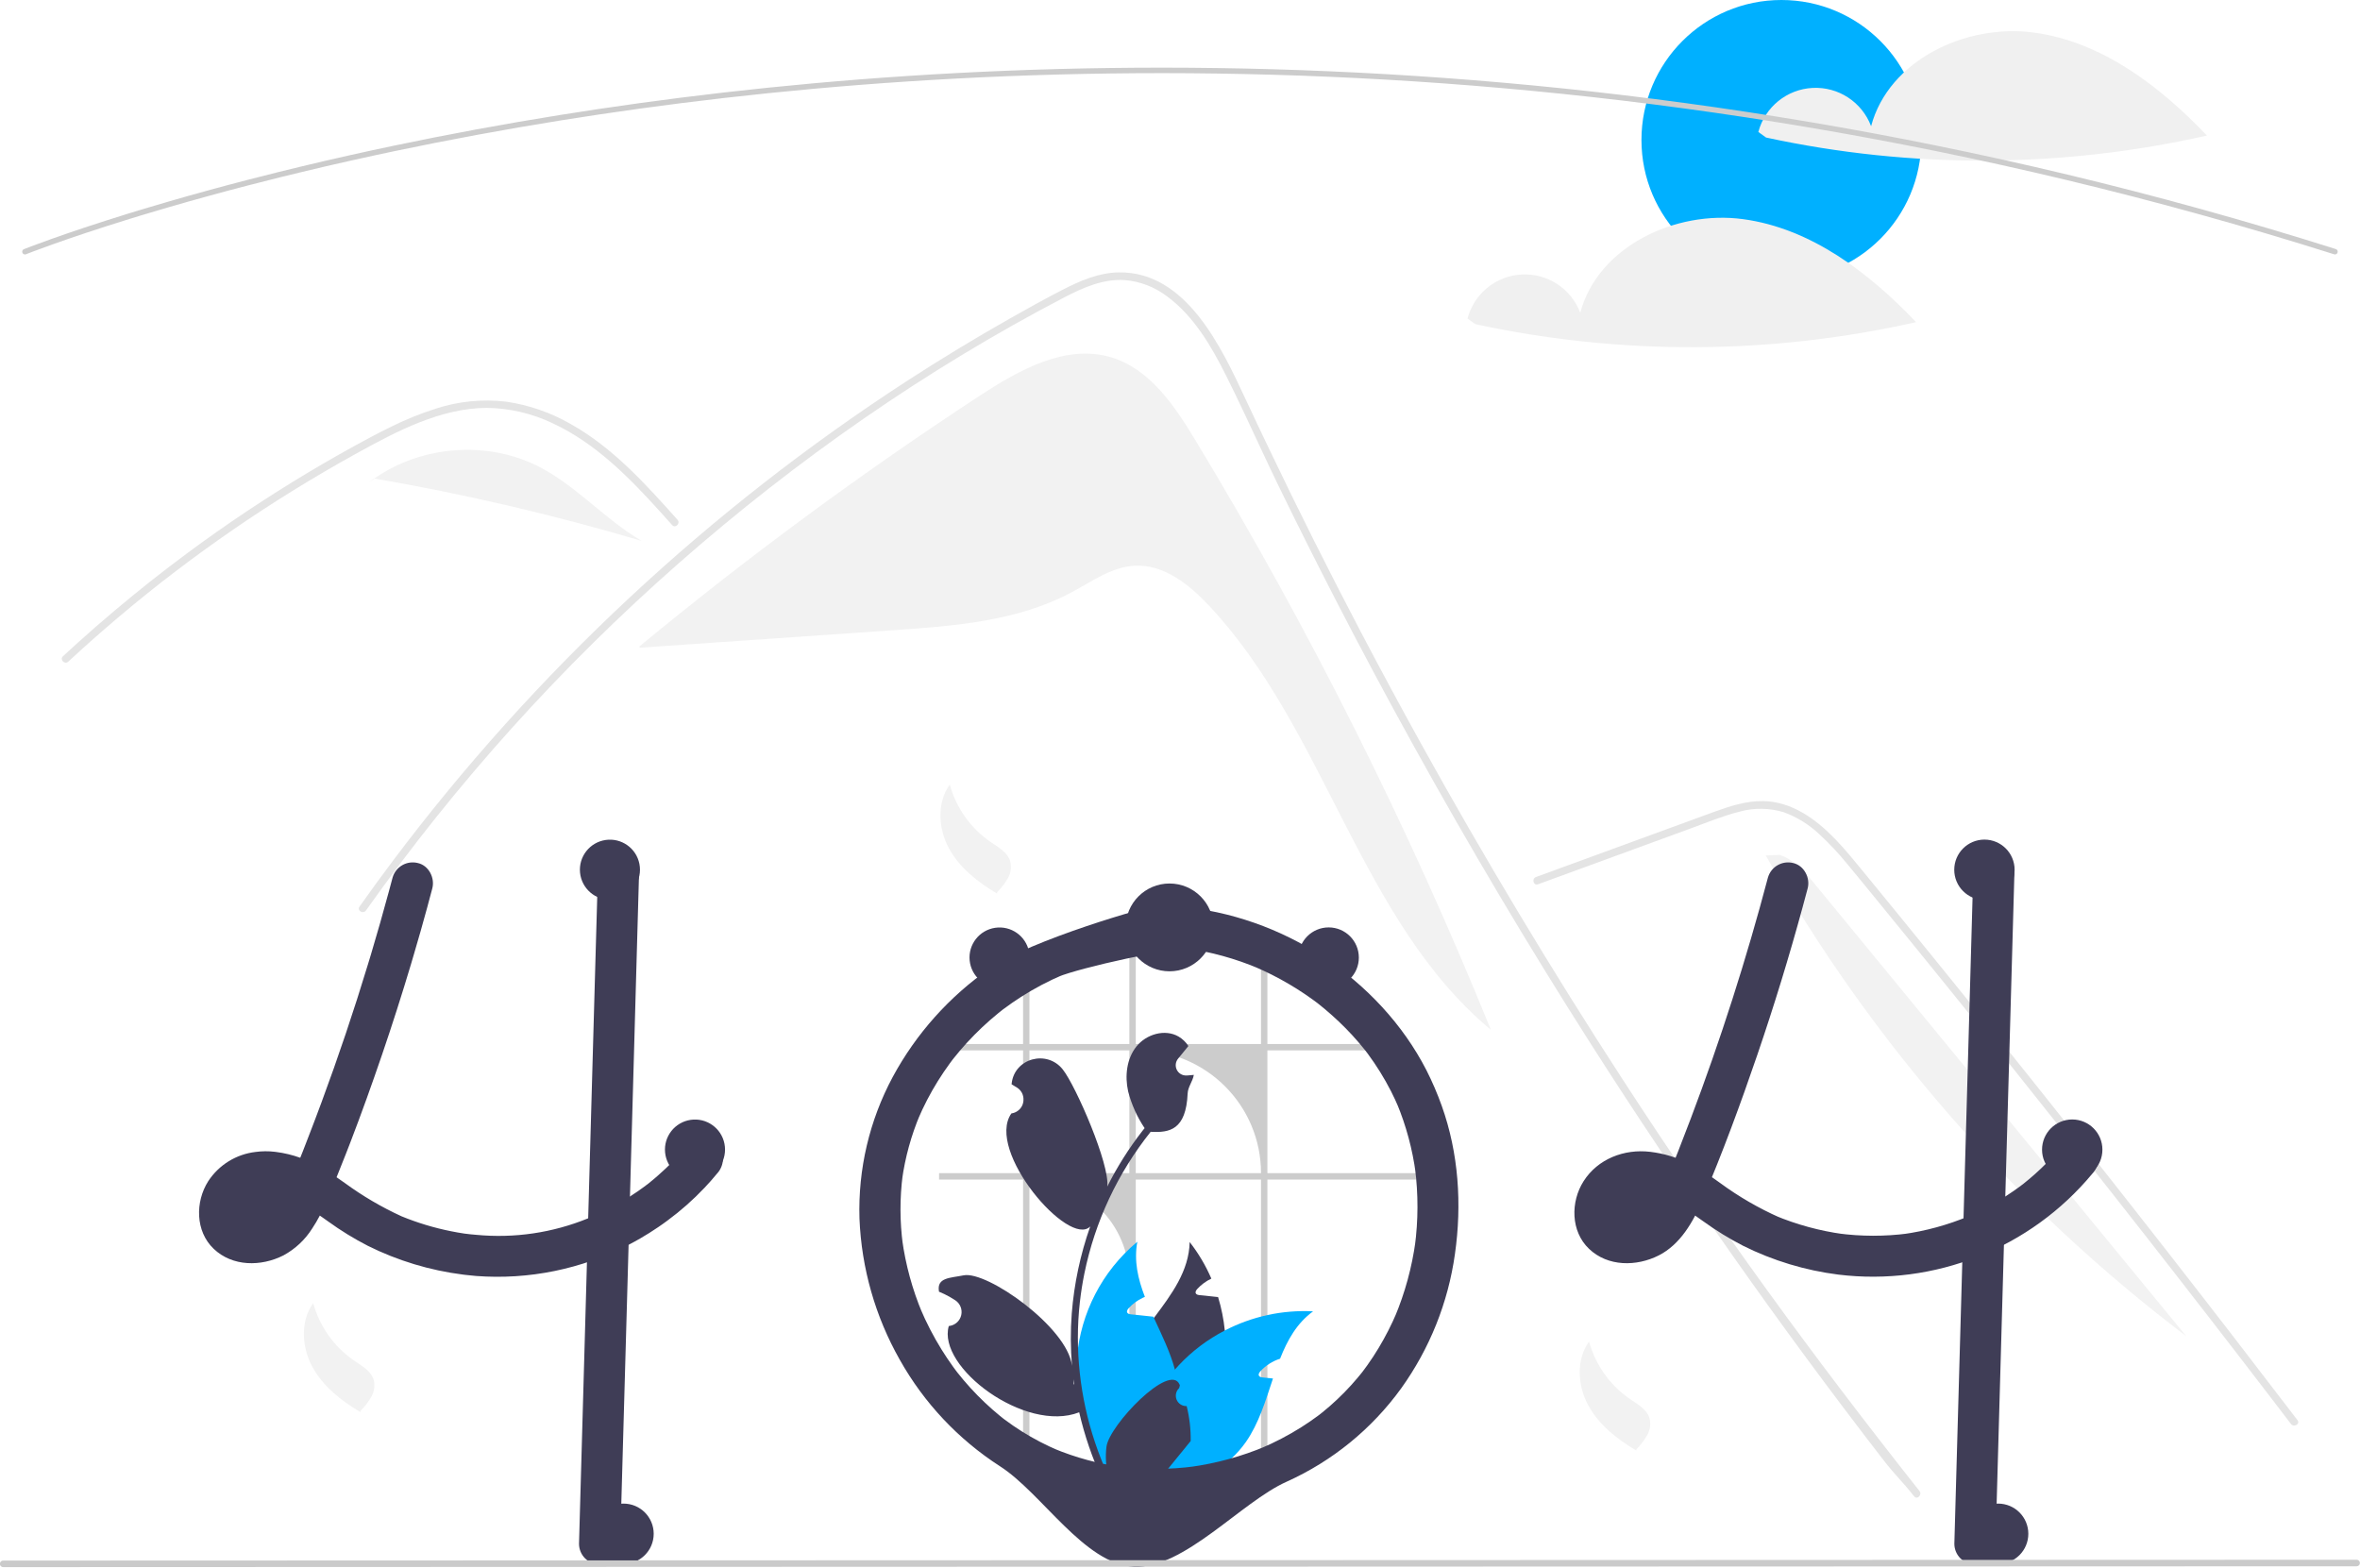
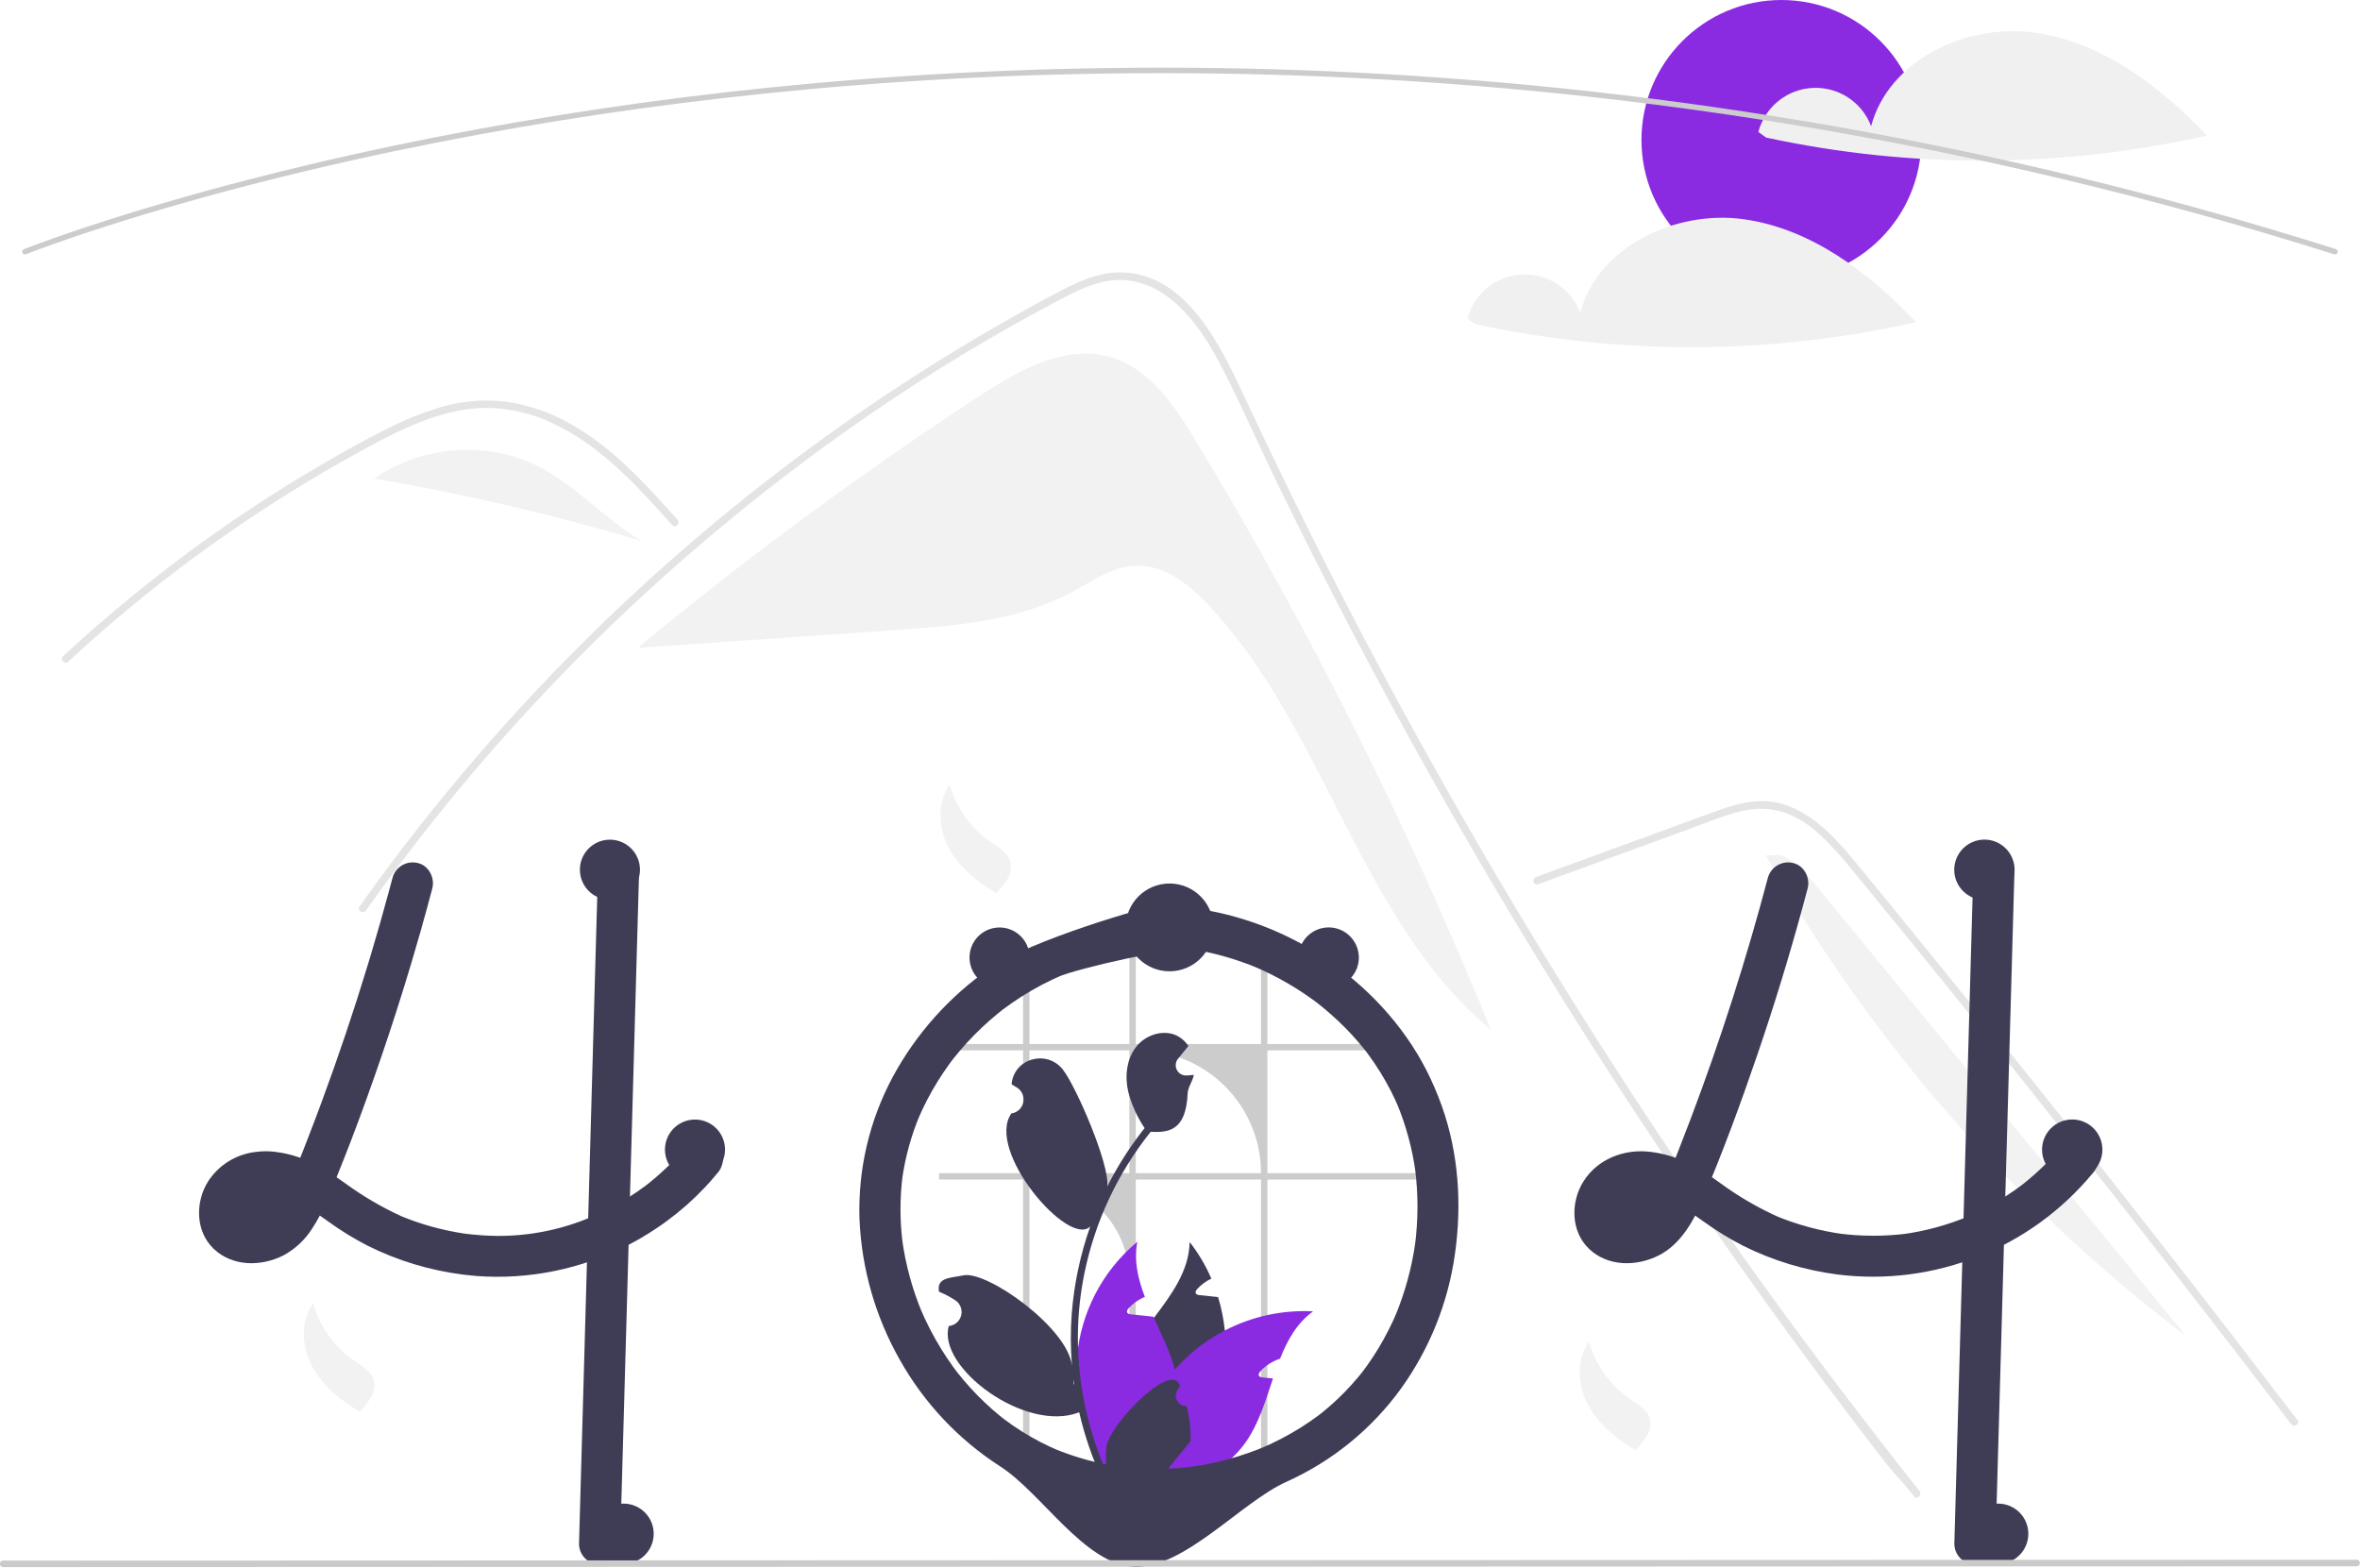
<svg xmlns="http://www.w3.org/2000/svg" data-name="Layer 1" width="860.131" height="571.148" viewBox="0 0 860.131 571.148">
  <path d="M605.67,324.953c-7.669-12.684-16.757-26.228-30.99-30.37-16.482-4.796-33.413,4.732-47.775,14.135a1392.157,1392.157,0,0,0-123.893,91.283l.043.492q46.226-3.188,92.451-6.376c22.265-1.535,45.296-3.283,64.972-13.816,7.467-3.997,14.745-9.336,23.206-9.708,10.512-.462,19.677,6.879,26.88,14.549,42.607,45.371,54.937,114.754,102.738,154.616A1516.995,1516.995,0,0,0,605.67,324.953Z" transform="translate(-169.9343 -164.426)" fill="#f2f2f2" />
  <path d="M867.571,709.781c-4.712-5.95-6.637-7.343-11.285-13.348q-56.764-73.416-106.708-151.792-33.924-53.23-64.483-108.504-14.549-26.278-28.3-52.969-10.67-20.695-20.865-41.638c-1.944-3.988-3.832-7.994-5.711-12.009-4.428-9.442-8.773-18.93-13.439-28.244-5.317-10.616-11.789-21.745-21.553-28.877a29.405,29.405,0,0,0-15.319-5.895c-7.948-.513-15.282,2.769-22.176,6.353-50.439,26.301-97.659,59.276-140.37,96.798A730.778,730.778,0,0,0,303.322,496.247c-1.008,1.439-3.392.064-2.374-1.384q6.009-8.498,12.257-16.813A734.817,734.817,0,0,1,500.805,303.064q18.248-11.826,37.183-22.542c6.362-3.603,12.752-7.16,19.251-10.497,6.371-3.273,13.137-6.215,20.416-6.325,24.77-.385,37.595,27.667,46.405,46.542q4.153,8.911,8.406,17.766,16.075,33.621,33.387,66.628,10.685,20.379,21.837,40.52,34.707,62.718,73.779,122.897c34.506,53.143,68.737,100.089,108.046,149.785C870.596,709.213,868.662,711.175,867.571,709.781Z" transform="translate(-169.9343 -164.426)" fill="#e4e4e4" />
  <path d="M414.916,355.804c-1.439-1.604-2.869-3.209-4.318-4.813-11.422-12.633-23.679-25.118-39.364-32.361a57.11,57.11,0,0,0-23.927-5.546c-8.562.028-16.932,2.273-24.843,5.418-3.74,1.494-7.398,3.19-11.001,4.996-4.116,2.072-8.159,4.281-12.183,6.509q-11.331,6.27-22.368,13.091-21.961,13.572-42.546,29.216-10.671,8.113-20.902,16.758-9.516,8.031-18.646,16.492c-1.302,1.201-3.245-.743-1.944-1.943,1.604-1.494,3.227-2.979,4.85-4.446q6.875-6.215,13.971-12.193,12.939-10.918,26.549-20.993,21.163-15.676,43.783-29.225,11.304-6.765,22.918-12.963c2.338-1.247,4.703-2.466,7.096-3.621a113.116,113.116,0,0,1,16.868-6.866,60.006,60.006,0,0,1,25.476-2.503,66.327,66.327,0,0,1,23.505,8.131c15.401,8.608,27.346,21.919,38.97,34.909C418.033,355.171,416.099,357.124,414.916,355.804Z" transform="translate(-169.9343 -164.426)" fill="#e4e4e4" />
  <path d="M730.477,486.711l36.905-13.498,18.323-6.702c5.968-2.183,11.921-4.667,18.09-6.23a28.539,28.539,0,0,1,16.374.209,37.738,37.738,0,0,1,12.771,7.917,103.64,103.64,0,0,1,10.475,11.186c3.989,4.794,7.92,9.639,11.868,14.467q24.441,29.891,48.563,60.041,24.121,30.15,47.92,60.556,23.857,30.48,47.385,61.216,2.882,3.765,5.76,7.534c1.06,1.388,3.449.02,2.375-1.388Q983.582,650.974,959.549,620.184q-24.092-30.864-48.516-61.466-24.424-30.601-49.179-60.937-6.167-7.558-12.354-15.099c-3.48-4.241-6.92-8.527-10.736-12.474-7.005-7.245-15.758-13.648-26.234-13.822-6.16-.102-12.121,1.852-17.844,3.923-6.17,2.232-12.325,4.506-18.486,6.759l-37.163,13.592-9.291,3.398c-1.649.603-.937,3.262.731,2.652Z" transform="translate(-169.9343 -164.426)" fill="#e4e4e4" />
  <path d="M366.377,334.526c-18.754-9.639-42.771-7.751-60.005,4.291a855.847,855.847,0,0,1,97.371,22.726C390.46,353.759,380.07,341.563,366.377,334.526Z" transform="translate(-169.9343 -164.426)" fill="#f2f2f2" />
  <path d="M306.188,338.784l-3.61,2.935c1.221-1.027,2.491-1.99,3.795-2.901C306.311,338.807,306.249,338.795,306.188,338.784Z" transform="translate(-169.9343 -164.426)" fill="#f2f2f2" />
  <path d="M831.549,486.846c-3.633-4.422-7.56-9.052-12.994-10.848l-5.073.2A575.436,575.436,0,0,0,966.749,651.418Q899.149,569.132,831.549,486.846Z" transform="translate(-169.9343 -164.426)" fill="#f2f2f2" />
  <path d="M516.084,450.367A37.481,37.481,0,0,0,531.015,471.325c2.82,1.92,6.157,3.762,7.122,7.035a8.379,8.379,0,0,1-.874,6.15,24.884,24.884,0,0,1-3.861,5.041l-.137.512c-6.998-4.147-13.656-9.393-17.522-16.551s-4.406-16.539.341-23.145" transform="translate(-169.9343 -164.426)" fill="#f2f2f2" />
  <path d="M749.084,653.367A37.481,37.481,0,0,0,764.015,674.325c2.82,1.92,6.157,3.762,7.122,7.035a8.379,8.379,0,0,1-.874,6.15,24.884,24.884,0,0,1-3.861,5.041l-.137.512c-6.998-4.147-13.656-9.393-17.522-16.551s-4.406-16.539.341-23.145" transform="translate(-169.9343 -164.426)" fill="#f2f2f2" />
  <path d="M284.084,639.367A37.481,37.481,0,0,0,299.015,660.325c2.82,1.92,6.157,3.762,7.122,7.035a8.379,8.379,0,0,1-.874,6.15,24.884,24.884,0,0,1-3.861,5.041l-.137.512c-6.998-4.147-13.656-9.393-17.522-16.551s-4.406-16.539.341-23.145" transform="translate(-169.9343 -164.426)" fill="#f2f2f2" />
-   <circle cx="649.249" cy="51" r="51" fill="#00b0ff" />
+   <circle cx="649.249" cy="51" r="51" fill="#8a2be2" />
  <path d="M911.219,176.296c-24.717-3.341-52.935,10.019-59.341,34.124a21.597,21.597,0,0,0-41.094,2.109l2.83,2.027a372.275,372.275,0,0,0,160.659-.726C957.079,195.76,935.935,179.637,911.219,176.296Z" transform="translate(-169.9343 -164.426)" fill="#f0f0f0" />
  <path d="M805.219,244.296c-24.717-3.341-52.935,10.019-59.341,34.124a21.597,21.597,0,0,0-41.094,2.109l2.83,2.027a372.275,372.275,0,0,0,160.659-.726C851.079,263.76,829.935,247.637,805.219,244.296Z" transform="translate(-169.9343 -164.426)" fill="#f0f0f0" />
  <path d="M1020.946,257.154a.982.982,0,0,1-.302-.047C756.237,173.489,523.199,184.424,374.264,208.321c-20.269,3.251-40.591,7.006-60.404,11.161-5.058,1.06-10.306,2.195-15.597,3.378-6.319,1.407-12.554,2.856-18.532,4.306q-3.873.917-7.595,1.849c-3.758.928-7.572,1.895-11.66,2.957-4.568,1.178-9.209,2.413-13.797,3.672a.442.442,0,0,1-.051.015l0.0.001c-5.183,1.415-10.338,2.871-15.323,4.325-2.698.779-5.304,1.548-7.799,2.307-.279.077-.526.151-.776.228l-.536.163c-.311.095-.617.188-.924.275l-.02.006 0.0.001-.812.252c-.968.293-1.912.579-2.841.864-24.545,7.566-38.038,12.949-38.171,13.002a1,1,0,1,1-.744-1.856c.134-.053,13.693-5.463,38.328-13.058.932-.286,1.879-.572,2.85-.866l.754-.234c.026-.01.052-.018.078-.025.305-.087.61-.18.919-.273l.537-.163c.268-.081.531-.161.801-.235,2.479-.754,5.093-1.524,7.798-2.307,4.987-1.455,10.147-2.911,15.334-4.328.016-.006.033-.01.049-.015v-.001c4.604-1.263,9.263-2.503,13.845-3.685,4.094-1.063,7.915-2.032,11.68-2.962q3.738-.93,7.609-1.853c5.985-1.451,12.233-2.902,18.563-4.312,5.299-1.184,10.556-2.322,15.622-3.383,19.843-4.162,40.198-7.923,60.497-11.179C523.096,182.415,756.467,171.463,1021.246,255.201a1.0 1,0,0,1-.301,1.953Z" transform="translate(-169.9343 -164.426)" fill="#ccc" />
  <path d="M432.923,584.266a6.729,6.729,0,0,0-1.7-2.67,6.43,6.43,0,0,0-.92-.71c-2.61-1.74-6.51-2.13-8.99,0a5.81,5.81,0,0,0-.69.71q-1.11,1.365-2.28,2.67c-1.28,1.46-2.59,2.87-3.96,4.24-.39.38-.78.77-1.18,1.15-.23.23-.46.45-.69.67-.88.84-1.78,1.65-2.69,2.45-.48.43-.96.85-1.45,1.26-.73.61-1.46,1.22-2.2,1.81-.07.05-.14.1-.21.16-.02.01-.03.03-.05.04-.01,0-.02,0-.03.02a.179.179,0,0,0-.07.05c-.22.15-.37.25-.48.34.04-.02.08-.05.12-.07-.18.14-.37.28-.55.42-1.75,1.29-3.54,2.53-5.37,3.69a99.21,99.21,0,0,1-14.22,7.55c-.33.13-.67.27-1.01.4a85.97,85.97,0,0,1-40.85,6.02q-2.13-.165-4.26-.45c-1.64-.24-3.27-.53-4.89-.86a97.932,97.932,0,0,1-18.02-5.44,118.652,118.652,0,0,1-20.66-12.12c-1-.71-2.01-1.42-3.02-2.11,1.15-2.82,2.28-5.64,3.38-8.48.55-1.37,1.08-2.74,1.6-4.12,4.09-10.63,7.93-21.36,11.61-32.13q5.58-16.365,10.53-32.92.51-1.68.99-3.36,2.595-8.745,4.98-17.53c.15-.57.31-1.13.45-1.7q.69-2.52,1.35-5.04c1-3.79-1.26-8.32-5.24-9.23a7.634,7.634,0,0,0-9.22,5.24c-.43,1.62-.86,3.23-1.3,4.85q-3.165,11.745-6.66,23.41-.51,1.68-1.02,3.36-7.71,25.41-16.93,50.31-1.11,3.015-2.25,6.01c-.37.98-.74,1.96-1.12,2.94-.73,1.93-1.48,3.86-2.23,5.79-.43,1.13-.87,2.26-1.31,3.38-.29.71-.57,1.42-.85,2.12a41.809,41.809,0,0,0-8.81-2.12l-.48-.06a27.397,27.397,0,0,0-7.01.06,23.914,23.914,0,0,0-17.24,10.66c-4.77,7.51-4.71,18.25,1.98,24.63,6.89,6.57,17.32,6.52,25.43,2.41a28.351,28.351,0,0,0,10.52-9.86,50.569,50.569,0,0,0,2.74-4.65c.21.14.42.28.63.43.8.56,1.6,1.13,2.39,1.69a111.738,111.738,0,0,0,14.51,8.91,108.359,108.359,0,0,0,34.62,10.47c.27.03.53.07.8.1,1.33.17,2.67.3,4.01.41a103.782,103.782,0,0,0,55.58-11.36q2.175-1.125,4.31-2.36,3.315-1.92,6.48-4.08c1.15-.78,2.27-1.57,3.38-2.4a101.042,101.042,0,0,0,13.51-11.95q2.355-2.475,4.51-5.11a8.061,8.061,0,0,0,2.2-5.3A7.564,7.564,0,0,0,432.923,584.266Zm-165.59,23.82c.21-.15.42-.31.62-.47C267.893,607.766,267.603,607.936,267.333,608.086Zm3.21-3.23c-.23.26-.44.52-.67.78a23.366,23.366,0,0,1-2.25,2.2c-.11.1-.23.2-.35.29a.01.01,0,0,0-.01.01,3.804,3.804,0,0,0-.42.22q-.645.39-1.32.72a17.005,17.005,0,0,1-2.71.75,16.799,16.799,0,0,1-2.13.02h-.02a14.823,14.823,0,0,1-1.45-.4c-.24-.12-.47-.26-.7-.4-.09-.08-.17-.16-.22-.21a2.44,2.44,0,0,1-.27-.29.01.01,0,0,0-.01-.01c-.11-.2-.23-.4-.34-.6a.031.031,0,0,1-.01-.02c-.08-.25-.15-.51-.21-.77a12.511,12.511,0,0,1,.01-1.37,13.467,13.467,0,0,1,.54-1.88,11.068,11.068,0,0,1,.69-1.26c.02-.04.12-.2.23-.38.01-.01.01-.01.01-.02.15-.17.3-.35.46-.51.27-.3.56-.56.85-.83a18.022,18.022,0,0,1,1.75-1.01,19.481,19.481,0,0,1,2.93-.79,24.989,24.989,0,0,1,4.41.04,30.301,30.301,0,0,1,4.1,1.01,36.945,36.945,0,0,1-2.77,4.54C270.623,604.746,270.583,604.806,270.543,604.856Zm-11.12-3.29a2.18,2.18,0,0,1-.31.39A1.409,1.409,0,0,1,259.423,601.566Z" transform="translate(-169.9343 -164.426)" fill="#3f3d56" />
  <path d="M402.863,482.136q-.135,4.71-.27,9.42-.285,10.455-.59,20.92-.315,11.775-.66,23.54-.165,6.075-.34,12.15-.465,16.365-.92,32.72c-.03,1.13-.07,2.25-.1,3.38q-.225,8.115-.45,16.23-.255,8.805-.5,17.61-.18,6.6-.37,13.21-1.35,47.895-2.7,95.79a7.648,7.648,0,0,1-7.5,7.5,7.561,7.561,0,0,1-7.5-7.5q.75-26.94,1.52-53.88.675-24.36,1.37-48.72.225-8.025.45-16.06.345-12.09.68-24.18c.03-1.13.07-2.25.1-3.38.02-.99.05-1.97.08-2.96q.66-23.475,1.32-46.96.27-9.24.52-18.49.3-10.545.6-21.08c.09-3.09.17-6.17.26-9.26a7.648,7.648,0,0,1,7.5-7.5A7.561,7.561,0,0,1,402.863,482.136Z" transform="translate(-169.9343 -164.426)" fill="#3f3d56" />
  <path d="M814.291,484.217a893.238,893.238,0,0,1-28.161,87.941c-3.007,7.946-6.083,15.877-9.371,23.712l.756-1.792a54.583,54.583,0,0,1-5.59,10.612q-.229.321-.467.636,1.166-1.49.443-.589c-.254.301-.505.602-.768.895a23.664,23.664,0,0,1-2.249,2.203q-.301.258-.612.504l.938-.729c-.109.257-.873.597-1.111.743a18.254,18.254,0,0,1-2.405,1.219l1.792-.756a19.086,19.086,0,0,1-4.231,1.161l1.994-.268a17.021,17.021,0,0,1-4.298.046l1.994.268a14.002,14.002,0,0,1-3.405-.917l1.792.756a12.012,12.012,0,0,1-1.679-.896c-.271-.177-1.105-.809-.015.025,1.133.866.146.074-.088-.156-.194-.192-.37-.4-.56-.595-.882-.905.996,1.557.397.499a18.182,18.182,0,0,1-.878-1.637l.756,1.792a11.925,11.925,0,0,1-.728-2.651l.268,1.994a13.651,13.651,0,0,1-.003-3.405l-.268,1.994a15.964,15.964,0,0,1,.995-3.68l-.756,1.792a16.729,16.729,0,0,1,1.178-2.298,6.729,6.729,0,0,1,.729-1.071c.049.016-1.269,1.513-.569.757.183-.198.354-.406.539-.602.296-.314.614-.601.926-.898,1.045-.994-1.462.966-.257.179a19.049,19.049,0,0,1,2.749-1.499l-1.792.756a20.311,20.311,0,0,1,4.995-1.34l-1.994.268a25.628,25.628,0,0,1,6.461.076l-1.994-.268a33.211,33.211,0,0,1,7.892,2.22l-1.792-.756c5.39,2.314,10.163,5.749,14.928,9.118a111.95,111.95,0,0,0,14.506,8.906,108.388,108.388,0,0,0,34.622,10.474,103.933,103.933,0,0,0,92.586-36.752,8.078,8.078,0,0,0,2.197-5.303,7.632,7.632,0,0,0-2.197-5.303c-2.752-2.526-7.949-3.239-10.607,0a95.636,95.636,0,0,1-8.107,8.727q-2.017,1.914-4.142,3.71-1.214,1.026-2.461,2.011c-.393.311-1.619,1.138.263-.197-.431.306-.845.64-1.271.955a99.269,99.269,0,0,1-20.332,11.565l1.792-.756a96.836,96.836,0,0,1-24.171,6.622l1.994-.268a97.643,97.643,0,0,1-25.754-.038l1.994.268a99.8,99.8,0,0,1-24.857-6.77l1.792.756a116.025,116.025,0,0,1-21.736-12.591,86.877,86.877,0,0,0-11.113-6.994,42.824,42.824,0,0,0-14.438-4.389c-9.439-1.111-19.057,2.566-24.246,10.72-4.776,7.505-4.714,18.244,1.974,24.625,6.888,6.572,17.318,6.517,25.436,2.406,7.817-3.959,12.513-12.185,15.815-19.942,7.431-17.455,14.01-35.314,20.14-53.263q9.097-26.637,16.499-53.813.917-3.366,1.807-6.739c1.001-3.789-1.261-8.32-5.238-9.226a7.633,7.633,0,0,0-9.226,5.238Z" transform="translate(-169.9343 -164.426)" fill="#3f3d56" />
  <path d="M889.124,482.136l-2.7,95.793-2.685,95.294-1.518,53.884a7.565,7.565,0,0,0,7.5,7.5,7.649,7.649,0,0,0,7.5-7.5l2.7-95.793,2.685-95.294,1.518-53.884a7.565,7.565,0,0,0-7.5-7.5,7.649,7.649,0,0,0-7.5,7.5Z" transform="translate(-169.9343 -164.426)" fill="#3f3d56" />
  <path d="M629.526,700.361h2.329V594.319h54.329v-2.323H631.855V547.252H673.81q-.923-1.173-1.899-2.317H631.855V515.382c-.77-.328-1.547-.645-2.329-.944V544.935h-45.652V507.07c-.782.036-1.553.09-2.329.155v37.71h-36.42V516.684c-.782.346-1.553.711-2.317,1.093V544.935h-30.616v2.317h30.616v44.744h-30.616v2.323h30.616V700.361h2.317V594.319a36.413,36.413,0,0,1,36.42,36.42v69.622h2.329V594.319h45.652Zm-84.401-108.365V547.252h36.42v44.744Zm38.749,0V547.252h.914a44.741,44.741,0,0,1,44.738,44.744Z" transform="translate(-169.9343 -164.426)" opacity="0.2" />
  <path d="M615.303,668.566a63.059,63.059,0,0,1-20.05,33.7c-.74.64-1.48,1.26-2.25,1.87q-2.805.255-5.57.52c-1.53.14-3.04.29-4.54.43l-.27.03-.19-1.64-.76-6.64a37.623,37.623,0,0,1-3.3-32.44c2.64-7.12,7.42-13.41,12.12-19.65,6.49-8.62,12.8-17.14,13.03-27.65a60.544,60.544,0,0,1,7.9,13.33,16.432,16.432,0,0,0-5.12,3.77c-.41.45-.82,1.08-.54,1.62.24.46.84.57,1.36.63,1.25.13,2.51.26,3.76.39,1,.11,2,.21,3,.32a63.99,63.99,0,0,1,2.45,12.18A61.189,61.189,0,0,1,615.303,668.566Z" transform="translate(-169.9343 -164.426)" fill="#3f3d56" />
-   <path d="M648.503,642.356c-5.9,4.29-9.35,10.46-12.03,17.26a16.628,16.628,0,0,0-7.17,4.58c-.41.45-.82,1.08-.54,1.62.24.46.84.57,1.36.63,1.25.13,2.51.26,3.76.39-2.68,8.04-5.14,16.36-9.88,23.15a36.989,36.989,0,0,1-12.03,10.91,38.492,38.492,0,0,1-4.02,1.99q-7.62.585-14.95,1.25-2.805.255-5.57.52c-1.53.14-3.04.29-4.54.43q-.015-.825,0-1.65a63.304,63.304,0,0,1,15.25-39.86c.45-.52.91-1.03,1.38-1.54a61.792,61.792,0,0,1,16.81-12.7A62.654,62.654,0,0,1,648.503,642.356Z" transform="translate(-169.9343 -164.426)" fill="#00b0ff" />
-   <path d="M589.163,699.526l-1.15,3.4-.58,1.73c-1.53.14-3.04.29-4.54.43l-.27.03c-1.66.17-3.31.34-4.96.51-.43-.5-.86-1.01-1.28-1.53a62.03,62.03,0,0,1,8.07-87.11c-1.32,6.91.22,13.53,2.75,20.1-.27.11-.53.22-.78.34a16.432,16.432,0,0,0-5.12,3.77c-.41.45-.82,1.08-.54,1.62.24.46.84.57,1.36.63,1.25.13,2.51.26,3.76.39,1,.11,2,.21,3,.32q.705.075,1.41.15c.07.15.13.29.2.44,2.85,6.18,5.92,12.39,7.65,18.83a43.666,43.666,0,0,1,1.02,4.91A37.604,37.604,0,0,1,589.163,699.526Z" transform="translate(-169.9343 -164.426)" fill="#00b0ff" />
+   <path d="M648.503,642.356c-5.9,4.29-9.35,10.46-12.03,17.26a16.628,16.628,0,0,0-7.17,4.58c-.41.45-.82,1.08-.54,1.62.24.46.84.57,1.36.63,1.25.13,2.51.26,3.76.39-2.68,8.04-5.14,16.36-9.88,23.15a36.989,36.989,0,0,1-12.03,10.91,38.492,38.492,0,0,1-4.02,1.99q-7.62.585-14.95,1.25-2.805.255-5.57.52c-1.53.14-3.04.29-4.54.43q-.015-.825,0-1.65a63.304,63.304,0,0,1,15.25-39.86c.45-.52.91-1.03,1.38-1.54a61.792,61.792,0,0,1,16.81-12.7A62.654,62.654,0,0,1,648.503,642.356Z" transform="translate(-169.9343 -164.426)" fill="#8a2be2" />
+   <path d="M589.163,699.526l-1.15,3.4-.58,1.73c-1.53.14-3.04.29-4.54.43l-.27.03c-1.66.17-3.31.34-4.96.51-.43-.5-.86-1.01-1.28-1.53a62.03,62.03,0,0,1,8.07-87.11c-1.32,6.91.22,13.53,2.75,20.1-.27.11-.53.22-.78.34a16.432,16.432,0,0,0-5.12,3.77c-.41.45-.82,1.08-.54,1.62.24.46.84.57,1.36.63,1.25.13,2.51.26,3.76.39,1,.11,2,.21,3,.32q.705.075,1.41.15c.07.15.13.29.2.44,2.85,6.18,5.92,12.39,7.65,18.83a43.666,43.666,0,0,1,1.02,4.91A37.604,37.604,0,0,1,589.163,699.526Z" transform="translate(-169.9343 -164.426)" fill="#8a2be2" />
  <path d="M689.821,554.487c-8.609-16.792-21.946-30.921-37.632-41.304a114.237,114.237,0,0,0-52.563-18.38q-3.69-.335-7.399-.393c-2.921-.044-46.866,12.632-61.587,22.982a114.295,114.295,0,0,0-35.333,39.527,102.5,102.5,0,0,0-12.126,51.633,113.564,113.564,0,0,0,14.703,51.476,110.475,110.475,0,0,0,36.444,38.746C549.667,708.561,565.074,734.51,583.183,735.426c18.246.923,39.054-23.555,55.695-30.987a104.425,104.425,0,0,0,41.726-34.005,110.25,110.25,0,0,0,19.599-48.948c2.574-18.083,1.374-36.733-4.801-54.016a111.86,111.86,0,0,0-5.58-12.983c-1.78-3.505-6.996-4.796-10.261-2.691a7.68,7.68,0,0,0-2.691,10.261q1.568,3.088,2.915,6.278l-.756-1.792a101.151,101.151,0,0,1,6.876,25.538l-.268-1.994a109.229,109.229,0,0,1-.066,28.683l.268-1.994a109.734,109.734,0,0,1-7.555,27.674l.756-1.792a104.212,104.212,0,0,1-6.672,13.098q-1.923,3.186-4.081,6.222c-.632.888-1.283,1.761-1.939,2.631-.856,1.136,1.167-1.483.282-.369-.151.19-.3.38-.452.569q-.681.852-1.382,1.688a93.613,93.613,0,0,1-10.176,10.384q-1.366,1.192-2.778,2.331c-.469.378-.932.773-1.421,1.125.019-.013,1.58-1.199.656-.511-.29.216-.579.436-.87.652q-2.91,2.156-5.974,4.092a103.485,103.485,0,0,1-14.756,7.713l1.792-.756a109.215,109.215,0,0,1-27.597,7.552l1.994-.268a108.154,108.154,0,0,1-28.589.051l1.994.268a99.835,99.835,0,0,1-25.095-6.784l1.792.756a93.643,93.643,0,0,1-13.416-6.991q-3.174-2-6.184-4.247c-.286-.214-.57-.43-.855-.645-.915-.691.658.51.67.518a19.169,19.169,0,0,1-1.535-1.225q-1.454-1.184-2.861-2.422a101.989,101.989,0,0,1-10.493-10.709q-1.213-1.434-2.374-2.911c-.335-.426-.947-1.29.404.529-.178-.239-.362-.474-.542-.712q-.647-.858-1.276-1.728-2.203-3.048-4.188-6.246a109.29,109.29,0,0,1-7.805-15.108l.756,1.792a106.588,106.588,0,0,1-7.34-26.837l.268,1.994a97.866,97.866,0,0,1-.048-25.636l-.268,1.994A94.673,94.673,0,0,1,505.276,570.55l-.756,1.792a101.557,101.557,0,0,1,7.195-13.856q2.066-3.323,4.378-6.485.525-.718,1.062-1.428c.324-.428,1.215-1.493-.305.388.149-.184.293-.374.439-.56q1.269-1.608,2.6-3.165A107.402,107.402,0,0,1,530.772,536.215q1.474-1.292,2.995-2.529.691-.562,1.391-1.113c.187-.147.376-.291.562-.439-1.997,1.59-.555.433-.102.093q3.134-2.348,6.435-4.461a103.644,103.644,0,0,1,15.387-8.108l-1.792.756c7.76-3.258,42.141-10.949,48.394-10.11l-1.994-.268A106.225,106.225,0,0,1,628.768,517.419l-1.792-.756a110.313,110.313,0,0,1,12.6,6.329q3.043,1.784,5.967,3.763,1.384.937,2.738,1.915.677.489,1.346.989c.248.185.494.373.741.558,1.039.779-1.431-1.128-.342-.267a110.843,110.843,0,0,1,10.368,9.253q2.401,2.445,4.637,5.045,1.147,1.334,2.246,2.708c.364.455,1.605,2.101.084.085.372.493.747.982,1.114,1.479a97.977,97.977,0,0,1,8.392,13.538c1.793,3.498,6.987,4.802,10.261,2.691A7.677,7.677,0,0,0,689.821,554.487Z" transform="translate(-169.9343 -164.426)" fill="#3f3d56" />
  <path d="M602.431,676.882a3.78,3.78,0,0,1-2.739-6.551c.095-.379.164-.651.259-1.03q-.051-.124-.103-.247c-3.48-8.298-25.685,14.833-26.645,22.632a30.029,30.029,0,0,0,.527,10.328A120.392,120.392,0,0,1,562.778,652.01a116.202,116.202,0,0,1,.721-12.963q.597-5.293,1.657-10.511a121.787,121.787,0,0,1,24.151-51.616c6.874.384,12.898-.663,13.48-13.985.103-2.37,1.861-4.422,2.248-6.756-.656.086-1.323.14-1.979.183-.204.011-.42.021-.624.032l-.077.003a3.745,3.745,0,0,1-3.076-6.101q.425-.523.851-1.046c.43-.538.871-1.065,1.302-1.603a1.865,1.865,0,0,0,.14-.161c.495-.613.99-1.216,1.485-1.829a10.829,10.829,0,0,0-3.55-3.432c-4.959-2.905-11.801-.893-15.384,3.593-3.593,4.486-4.271,10.779-3.023,16.384a43.398,43.398,0,0,0,6.003,13.383c-.269.344-.549.678-.818,1.022a122.574,122.574,0,0,0-12.794,20.268c1.016-7.939-11.412-36.608-16.218-42.681-5.773-7.294-17.611-4.111-18.628,5.136q-.015.134-.029.268,1.071.604,2.096,1.282a5.127,5.127,0,0,1-2.067,9.33l-.105.016c-9.556,13.644,21.077,49.155,28.745,41.181a125.11,125.11,0,0,0-6.734,31.693,118.664,118.664,0,0,0,.086,19.16l-.032-.226C558.902,648.154,529.674,627.514,521.139,629.233c-4.917.99-9.76.765-9.013,5.725q.018.119.036.237a34.442,34.442,0,0,1,3.862,1.861q1.071.604,2.096,1.282a5.127,5.127,0,0,1-2.067,9.33l-.105.016c-.075.011-.14.022-.215.032-4.35,14.966,27.907,39.12,47.518,31.435h.011a125.075,125.075,0,0,0,8.402,24.528H601.679c.108-.334.204-.678.301-1.011a34.102,34.102,0,0,1-8.305-.495c2.227-2.733,4.454-5.487,6.681-8.219a1.861,1.861,0,0,0,.14-.161c1.13-1.398,2.27-2.786,3.399-4.185l.001-.002a49.952,49.952,0,0,0-1.464-12.725Zm-34.371-67.613.016-.021-.016.043Zm-6.648,59.932-.258-.581c.011-.42.011-.839,0-1.269,0-.118-.021-.237-.021-.355.097.742.183,1.485.29,2.227Z" transform="translate(-169.9343 -164.426)" fill="#3f3d56" />
  <circle cx="95.249" cy="439" r="11" fill="#3f3d56" />
  <circle cx="227.249" cy="559" r="11" fill="#3f3d56" />
  <circle cx="728.249" cy="559" r="11" fill="#3f3d56" />
  <circle cx="755.249" cy="419" r="11" fill="#3f3d56" />
  <circle cx="723.249" cy="317" r="11" fill="#3f3d56" />
  <path d="M434.183,583.426a10.949,10.949,0,1,1-.21-2.16A10.992,10.992,0,0,1,434.183,583.426Z" transform="translate(-169.9343 -164.426)" fill="#3f3d56" />
  <circle cx="484.249" cy="349" r="11" fill="#3f3d56" />
  <path d="M545.183,513.426a10.949,10.949,0,1,1-.21-2.16A10.992,10.992,0,0,1,545.183,513.426Z" transform="translate(-169.9343 -164.426)" fill="#3f3d56" />
  <path d="M403.183,481.426a10.949,10.949,0,1,1-.21-2.16A10.992,10.992,0,0,1,403.183,481.426Z" transform="translate(-169.9343 -164.426)" fill="#3f3d56" />
  <circle cx="599.249" cy="443" r="11" fill="#3f3d56" />
  <circle cx="426.249" cy="338" r="16" fill="#3f3d56" />
  <path d="M1028.875,735.267l-857.75.307a1.191,1.191,0,1,1,0-2.381l857.75-.307a1.191,1.191,0,0,1,0,2.381Z" transform="translate(-169.9343 -164.426)" fill="#cacaca" />
</svg>
